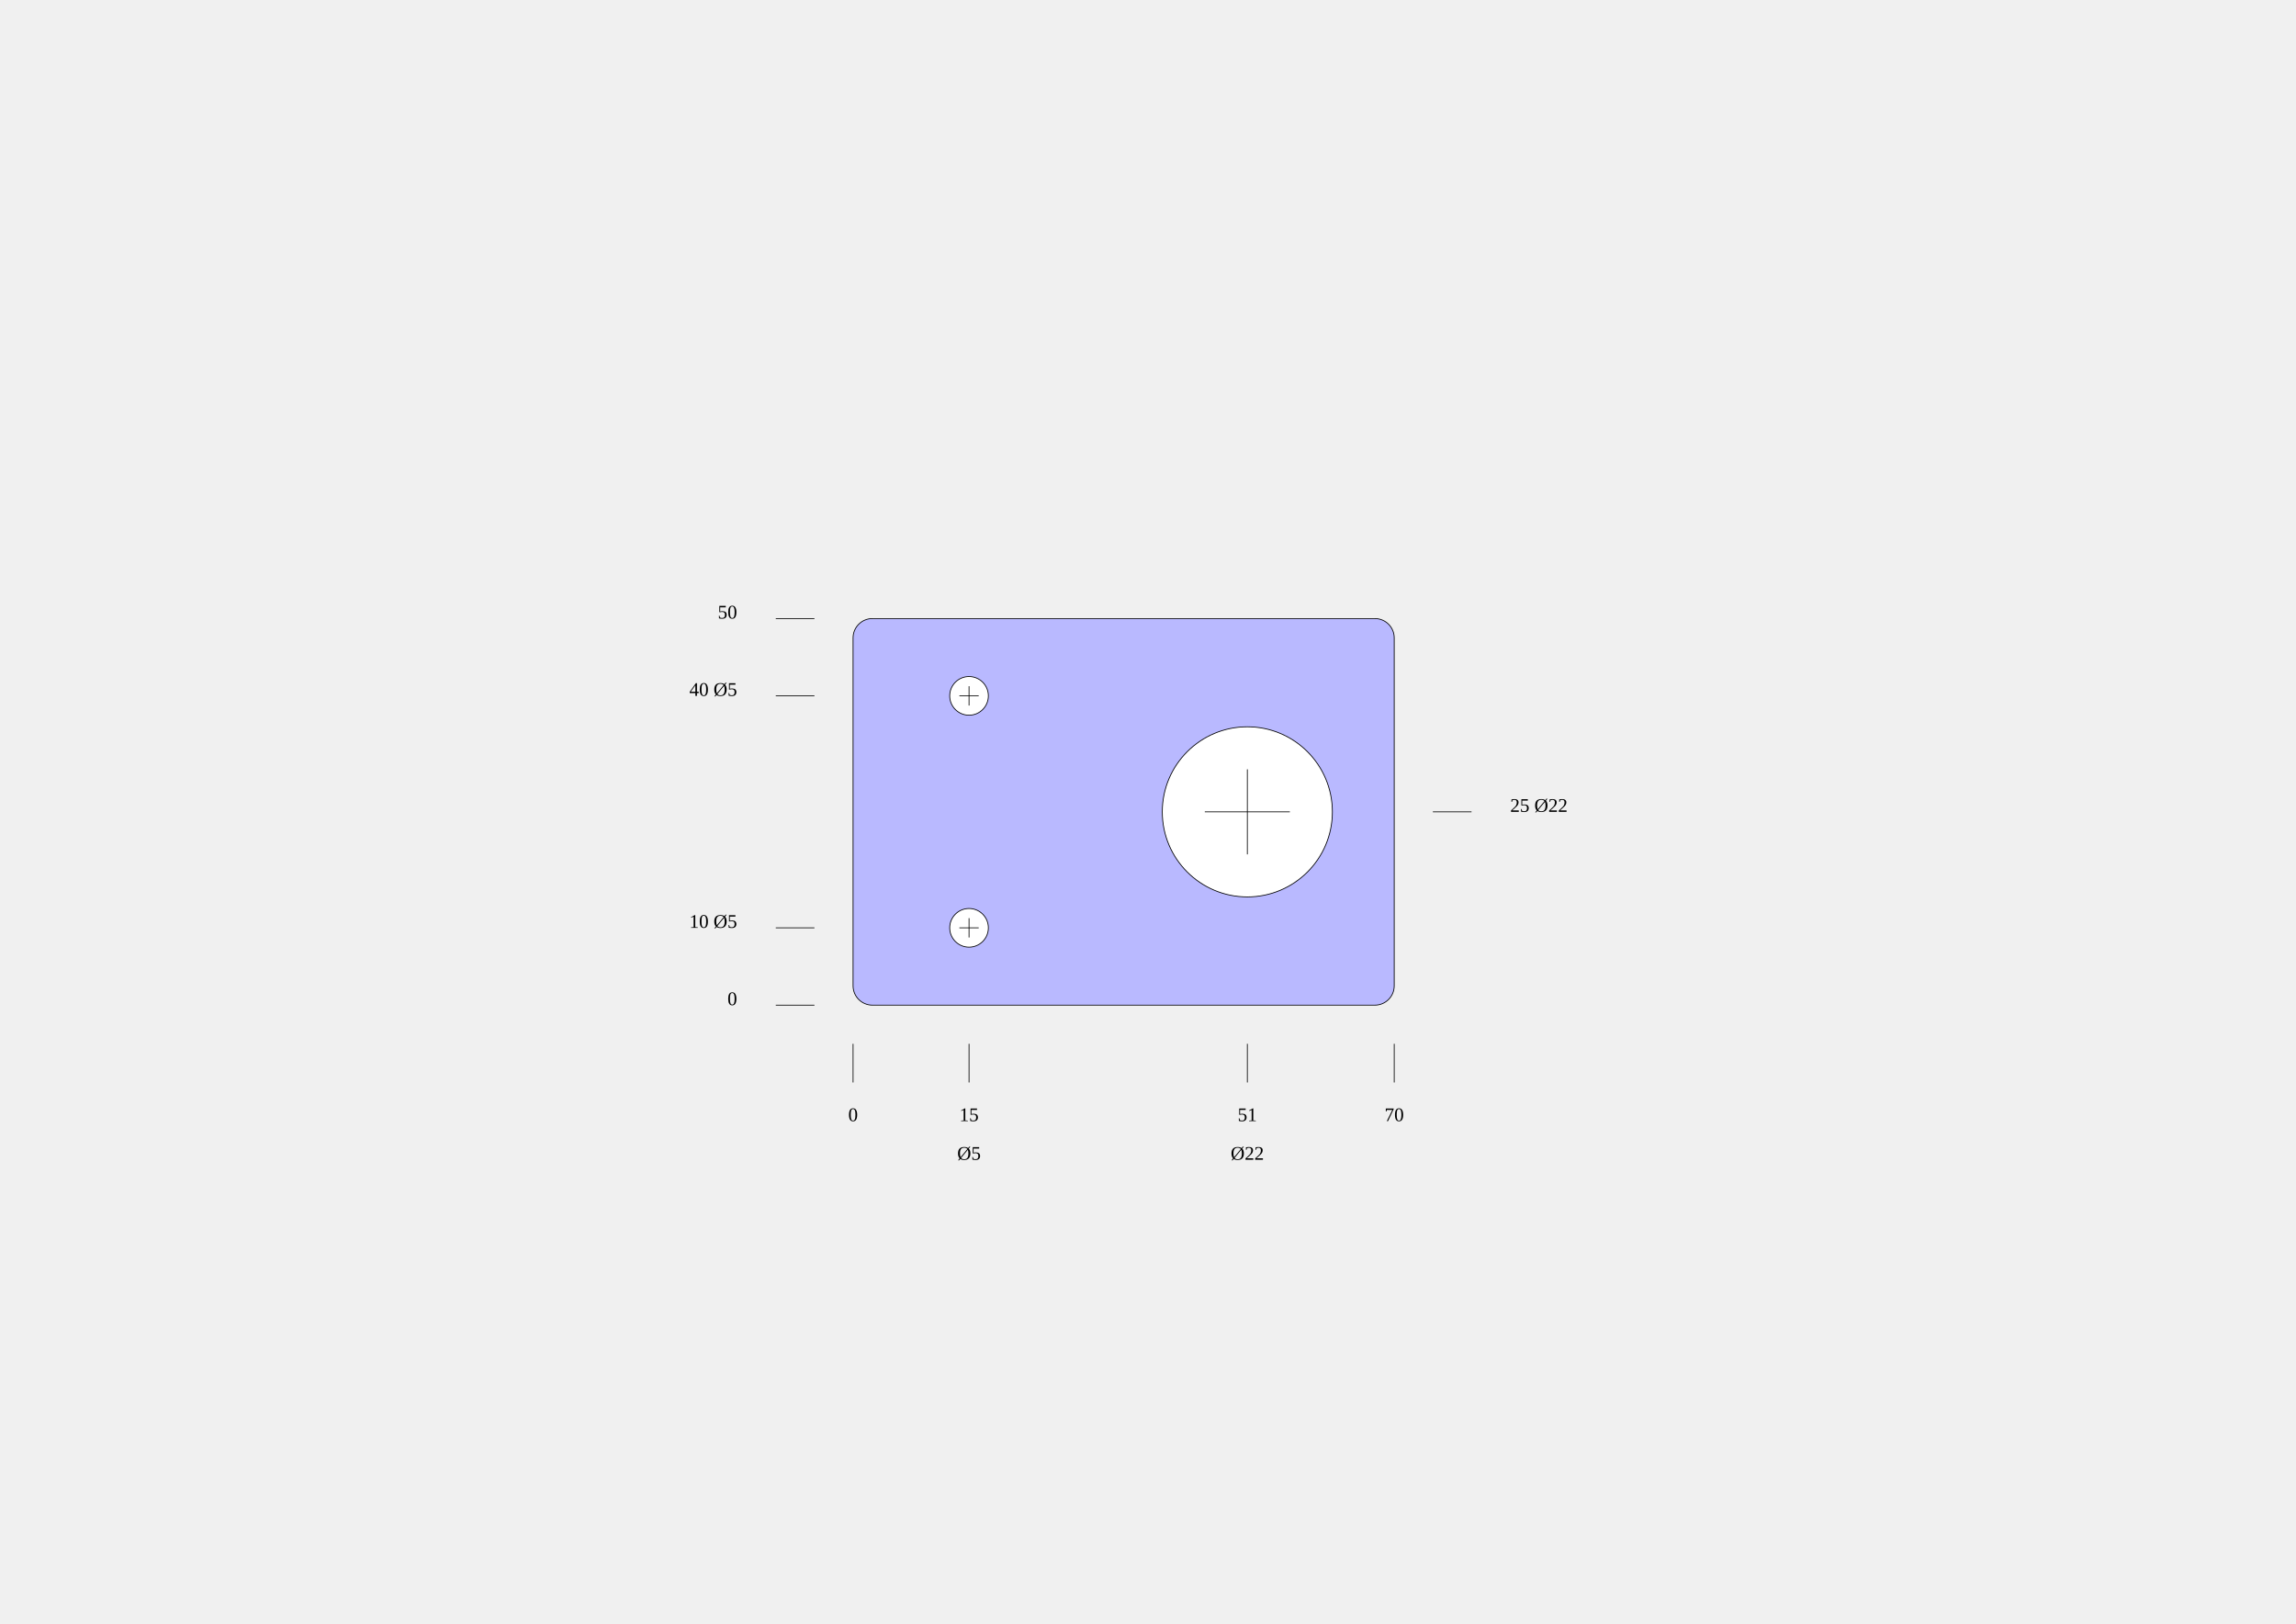
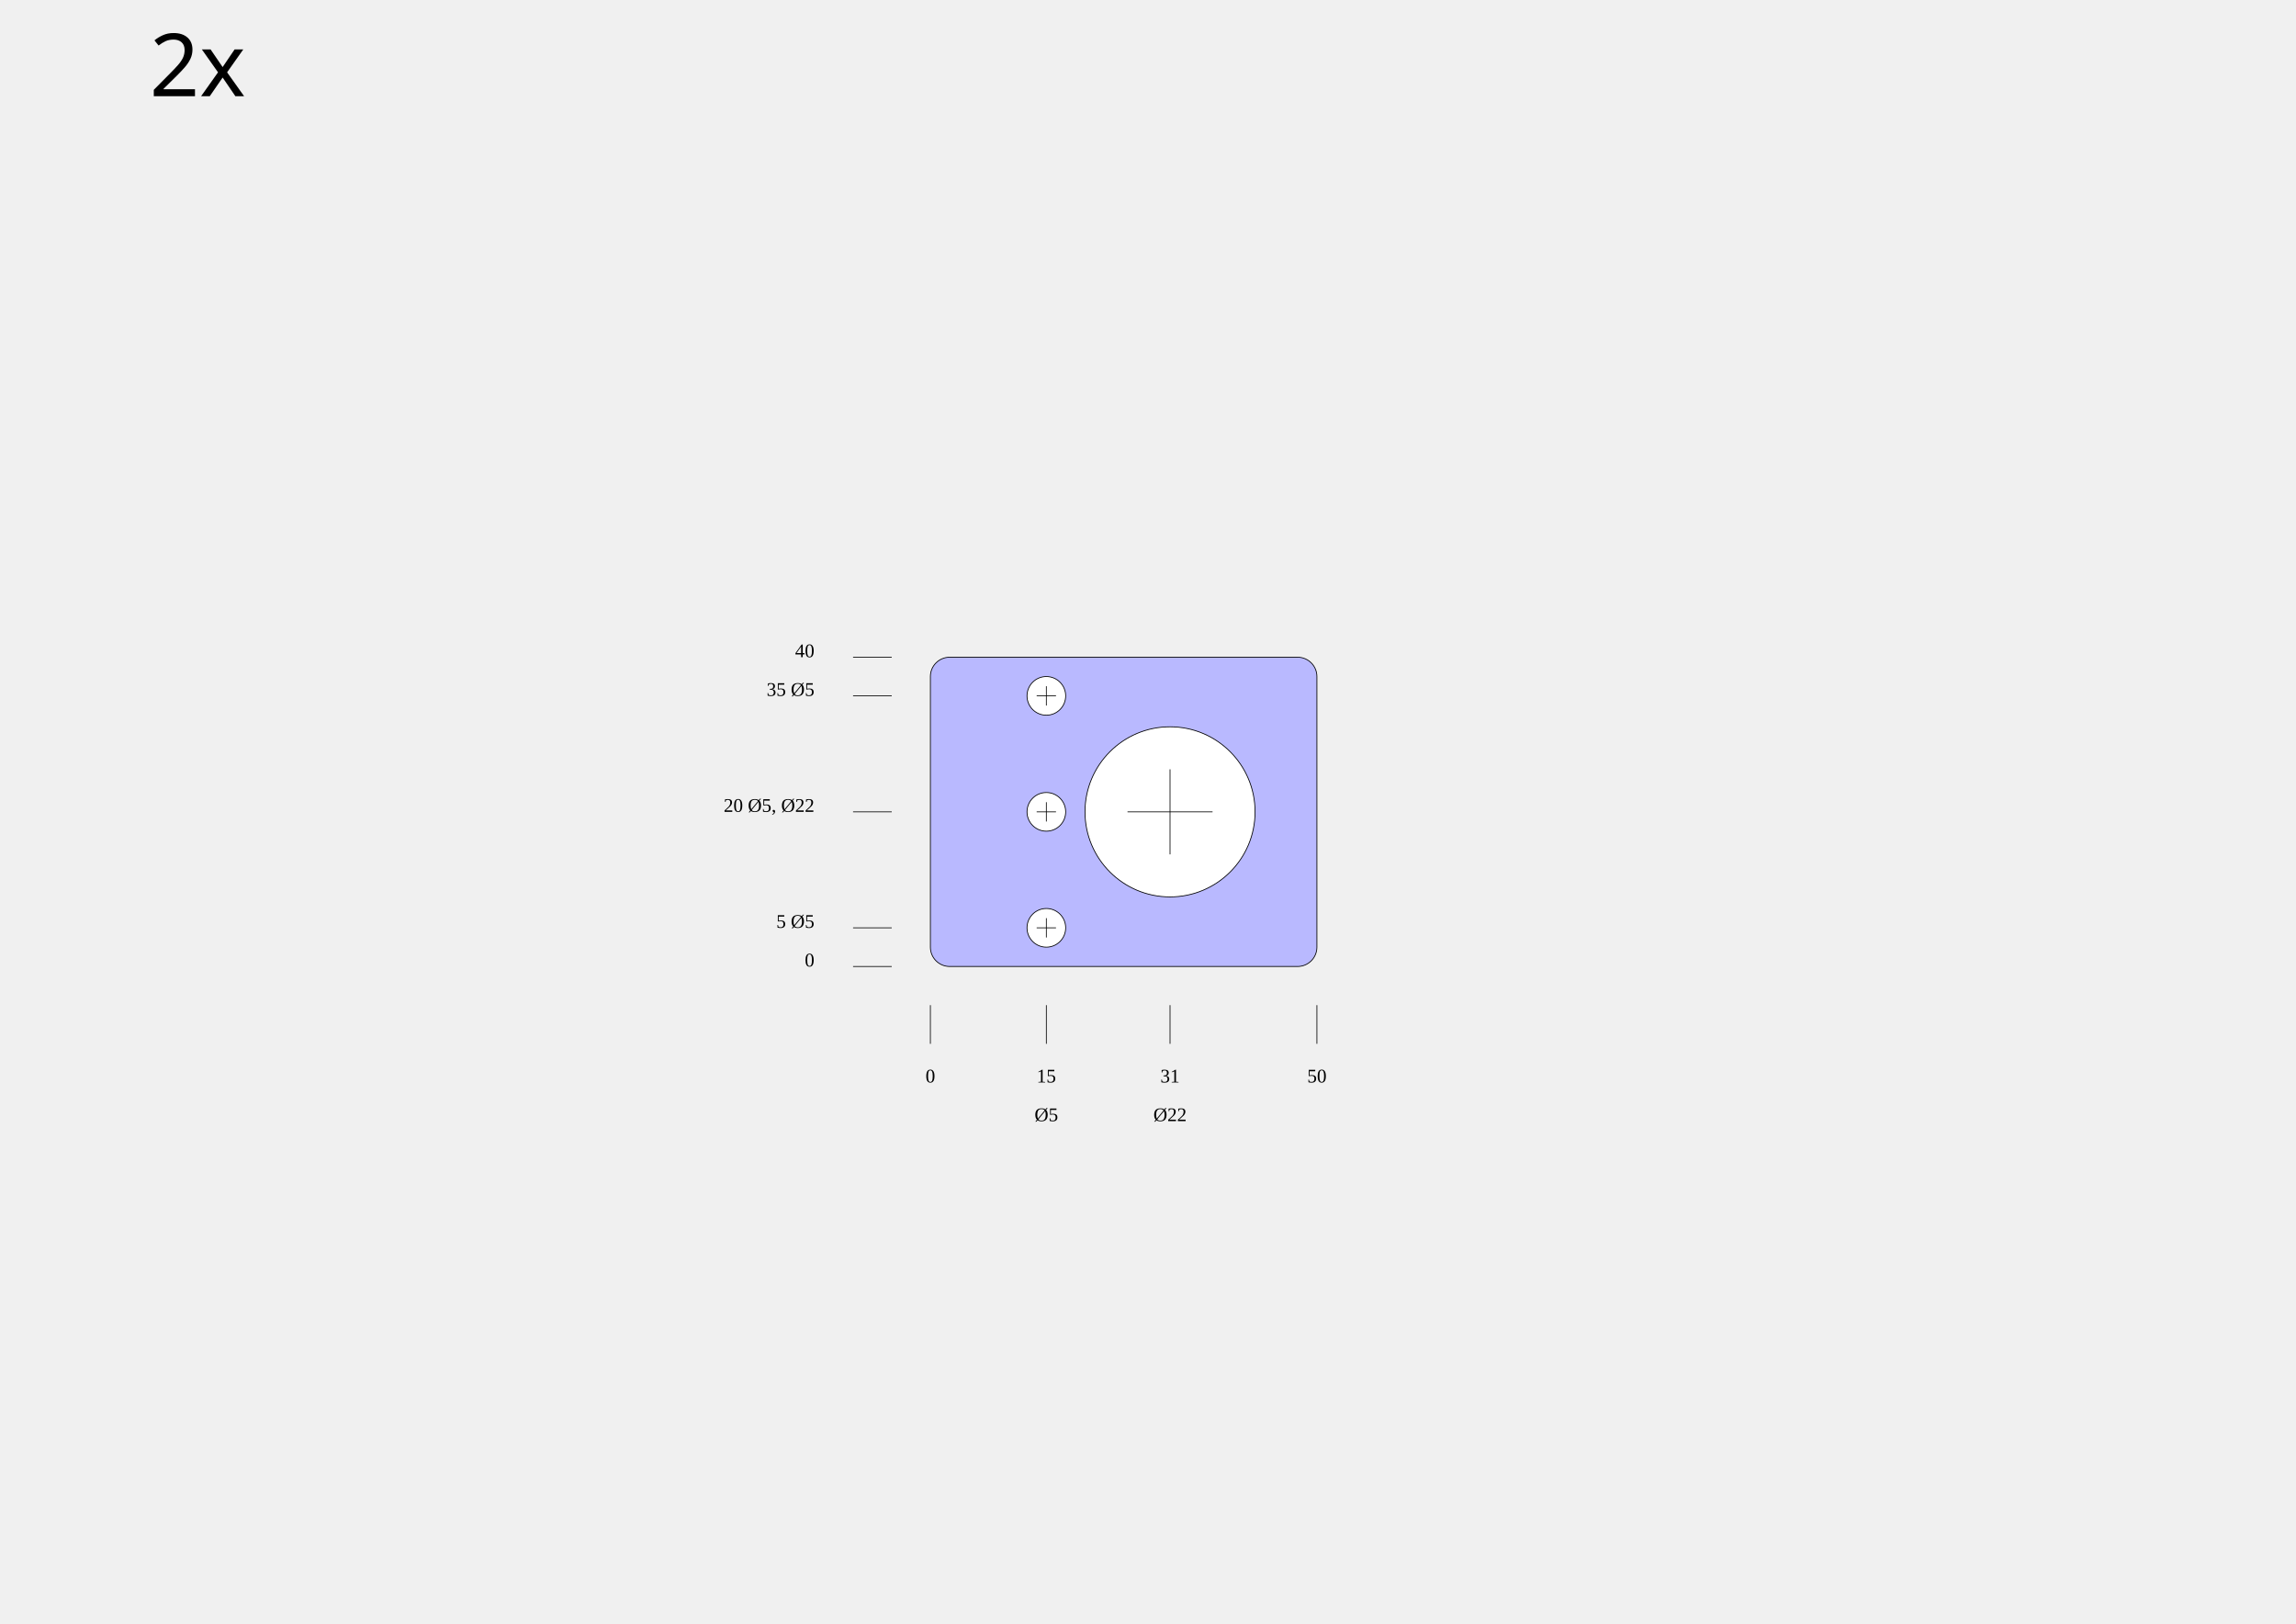
<svg xmlns="http://www.w3.org/2000/svg" width="1052.362" height="744.094" id="svg2" version="1.1">
  <defs id="defs4" />
  <g id="layer1">
-     <rect style="fill:#b9b9ff;fill-opacity:1;fill-rule:evenodd;stroke:#000000;stroke-width:0.354;stroke-linecap:butt;stroke-linejoin:miter;stroke-miterlimit:4;stroke-opacity:1;stroke-dasharray:none" id="platerect" width="248.031" height="177.165" x="391.004" y="283.465" ry="8.858" rx="8.858" />
+     <rect style="fill:#b9b9ff;fill-opacity:1;fill-rule:evenodd;stroke:#000000;stroke-width:0.354;stroke-linecap:butt;stroke-linejoin:miter;stroke-miterlimit:4;stroke-opacity:1;stroke-dasharray:none" id="platerect" width="177.165" height="141.732" x="426.437" y="301.181" ry="8.858" rx="8.858" />
  </g>
  <g id="layer2">
-     <circle cx="571.713" cy="372.047" r="38.976" style="fill:#ffffff;fill-opacity:1;stroke:#000000;stroke-width:0.354;" />
-     <circle cx="444.154" cy="425.197" r="8.858" style="fill:#ffffff;fill-opacity:1;stroke:#000000;stroke-width:0.354;" />
-     <circle cx="444.154" cy="318.898" r="8.858" style="fill:#ffffff;fill-opacity:1;stroke:#000000;stroke-width:0.354;" />
+     <circle cx="536.28" cy="372.047" r="38.976" style="fill:#ffffff;fill-opacity:1;stroke:#000000;stroke-width:0.354;" id="circle9" />
+     <circle cx="479.587" cy="425.197" r="8.858" style="fill:#ffffff;fill-opacity:1;stroke:#000000;stroke-width:0.354;" id="circle11" />
+     <circle cx="479.587" cy="372.047" r="8.858" style="fill:#ffffff;fill-opacity:1;stroke:#000000;stroke-width:0.354;" id="circle13" />
+     <circle cx="479.587" cy="318.898" r="8.858" style="fill:#ffffff;fill-opacity:1;stroke:#000000;stroke-width:0.354;" id="circle15" />
  </g>
  <g id="layer3">
-     <line x1="552.224" y1="372.047" x2="591.201" y2="372.047" style="stroke:rgb(0,0,0);stroke-width:0.345" />
-     <line x1="571.713" y1="352.559" x2="571.713" y2="391.535" style="stroke:rgb(0,0,0);stroke-width:0.345" />
-     <line x1="439.724" y1="425.197" x2="448.583" y2="425.197" style="stroke:rgb(0,0,0);stroke-width:0.345" />
-     <line x1="444.154" y1="420.768" x2="444.154" y2="429.626" style="stroke:rgb(0,0,0);stroke-width:0.345" />
-     <line x1="439.724" y1="318.898" x2="448.583" y2="318.898" style="stroke:rgb(0,0,0);stroke-width:0.345" />
-     <line x1="444.154" y1="314.469" x2="444.154" y2="323.327" style="stroke:rgb(0,0,0);stroke-width:0.345" />
+     <line x1="516.791" y1="372.047" x2="555.768" y2="372.047" style="stroke:rgb(0,0,0);stroke-width:0.345" id="line18" />
+     <line x1="536.28" y1="352.559" x2="536.28" y2="391.535" style="stroke:rgb(0,0,0);stroke-width:0.345" id="line20" />
+     <line x1="475.157" y1="425.197" x2="484.016" y2="425.197" style="stroke:rgb(0,0,0);stroke-width:0.345" id="line22" />
+     <line x1="479.587" y1="420.768" x2="479.587" y2="429.626" style="stroke:rgb(0,0,0);stroke-width:0.345" id="line24" />
+     <line x1="475.157" y1="372.047" x2="484.016" y2="372.047" style="stroke:rgb(0,0,0);stroke-width:0.345" id="line26" />
+     <line x1="479.587" y1="367.618" x2="479.587" y2="376.476" style="stroke:rgb(0,0,0);stroke-width:0.345" id="line28" />
+     <line x1="475.157" y1="318.898" x2="484.016" y2="318.898" style="stroke:rgb(0,0,0);stroke-width:0.345" id="line30" />
+     <line x1="479.587" y1="314.469" x2="479.587" y2="323.327" style="stroke:rgb(0,0,0);stroke-width:0.345" id="line32" />
  </g>
  <g id="layer4">
-     <line x1="639.035" y1="478.346" x2="639.035" y2="496.063" style="stroke:rgb(0,0,0);stroke-width:0.345" />
-     <text x="639.035" y="513.78" font-size="8.858" text-anchor="middle">70</text>
-     <line x1="571.713" y1="478.346" x2="571.713" y2="496.063" style="stroke:rgb(0,0,0);stroke-width:0.345" />
-     <text x="571.713" y="513.78" font-size="8.858" text-anchor="middle">51</text>
-     <text x="571.713" y="531.496" font-size="8.858" text-anchor="middle">Ø22</text>
-     <line x1="444.154" y1="478.346" x2="444.154" y2="496.063" style="stroke:rgb(0,0,0);stroke-width:0.345" />
-     <text x="444.154" y="513.78" font-size="8.858" text-anchor="middle">15</text>
-     <text x="444.154" y="531.496" font-size="8.858" text-anchor="middle">Ø5</text>
-     <line x1="391.004" y1="478.346" x2="391.004" y2="496.063" style="stroke:rgb(0,0,0);stroke-width:0.345" />
-     <text x="391.004" y="513.78" font-size="8.858" text-anchor="middle">0</text>
-     <line x1="373.287" y1="283.465" x2="355.571" y2="283.465" style="stroke:rgb(0,0,0);stroke-width:0.345" />
-     <text x="337.854" y="283.465" font-size="8.858" text-anchor="end">50</text>
-     <line x1="373.287" y1="318.898" x2="355.571" y2="318.898" style="stroke:rgb(0,0,0);stroke-width:0.345" />
-     <text x="337.854" y="318.898" font-size="8.858" text-anchor="end">40 Ø5</text>
-     <line x1="656.752" y1="372.047" x2="674.469" y2="372.047" style="stroke:rgb(0,0,0);stroke-width:0.345" />
-     <text x="692.185" y="372.047" font-size="8.858" text-anchor="start">25 Ø22</text>
-     <line x1="373.287" y1="425.197" x2="355.571" y2="425.197" style="stroke:rgb(0,0,0);stroke-width:0.345" />
-     <text x="337.854" y="425.197" font-size="8.858" text-anchor="end">10 Ø5</text>
-     <line x1="373.287" y1="460.63" x2="355.571" y2="460.63" style="stroke:rgb(0,0,0);stroke-width:0.345" />
-     <text x="337.854" y="460.63" font-size="8.858" text-anchor="end">0</text>
+     <line x1="603.602" y1="460.63" x2="603.602" y2="478.346" style="stroke:rgb(0,0,0);stroke-width:0.345" id="line35" />
+     <text x="603.602" y="496.063" font-size="8.858" text-anchor="middle" id="text37">50</text>
+     <line x1="536.28" y1="460.63" x2="536.28" y2="478.346" style="stroke:rgb(0,0,0);stroke-width:0.345" id="line39" />
+     <text x="536.28" y="496.063" font-size="8.858" text-anchor="middle" id="text41">31</text>
+     <text x="536.28" y="513.78" font-size="8.858" text-anchor="middle" id="text43">Ø22</text>
+     <line x1="479.587" y1="460.63" x2="479.587" y2="478.346" style="stroke:rgb(0,0,0);stroke-width:0.345" id="line45" />
+     <text x="479.587" y="496.063" font-size="8.858" text-anchor="middle" id="text47">15</text>
+     <text x="479.587" y="513.78" font-size="8.858" text-anchor="middle" id="text49">Ø5</text>
+     <line x1="426.437" y1="460.63" x2="426.437" y2="478.346" style="stroke:rgb(0,0,0);stroke-width:0.345" id="line51" />
+     <text x="426.437" y="496.063" font-size="8.858" text-anchor="middle" id="text53">0</text>
+     <line x1="408.72" y1="301.181" x2="391.004" y2="301.181" style="stroke:rgb(0,0,0);stroke-width:0.345" id="line55" />
+     <text x="373.287" y="301.181" font-size="8.858" text-anchor="end" id="text57">40</text>
+     <line x1="408.72" y1="318.898" x2="391.004" y2="318.898" style="stroke:rgb(0,0,0);stroke-width:0.345" id="line59" />
+     <text x="373.287" y="318.898" font-size="8.858" text-anchor="end" id="text61">35 Ø5</text>
+     <line x1="408.72" y1="372.047" x2="391.004" y2="372.047" style="stroke:rgb(0,0,0);stroke-width:0.345" id="line63" />
+     <text x="373.287" y="372.047" font-size="8.858" text-anchor="end" id="text65">20 Ø5, Ø22</text>
+     <line x1="408.72" y1="425.197" x2="391.004" y2="425.197" style="stroke:rgb(0,0,0);stroke-width:0.345" id="line67" />
+     <text x="373.287" y="425.197" font-size="8.858" text-anchor="end" id="text69">5 Ø5</text>
+     <line x1="408.72" y1="442.913" x2="391.004" y2="442.913" style="stroke:rgb(0,0,0);stroke-width:0.345" id="line71" />
+     <text x="373.287" y="442.913" font-size="8.858" text-anchor="end" id="text73">0</text>
+     <text xml:space="preserve" style="font-size:40px;font-style:normal;font-weight:normal;line-height:125%;letter-spacing:0px;word-spacing:0px;fill:#000000;fill-opacity:1;stroke:none;font-family:Sans" x="68.571" y="44.094" id="text3050">
+       <tspan id="tspan3052" x="68.571" y="44.094">2x</tspan>
+     </text>
  </g>
</svg>
